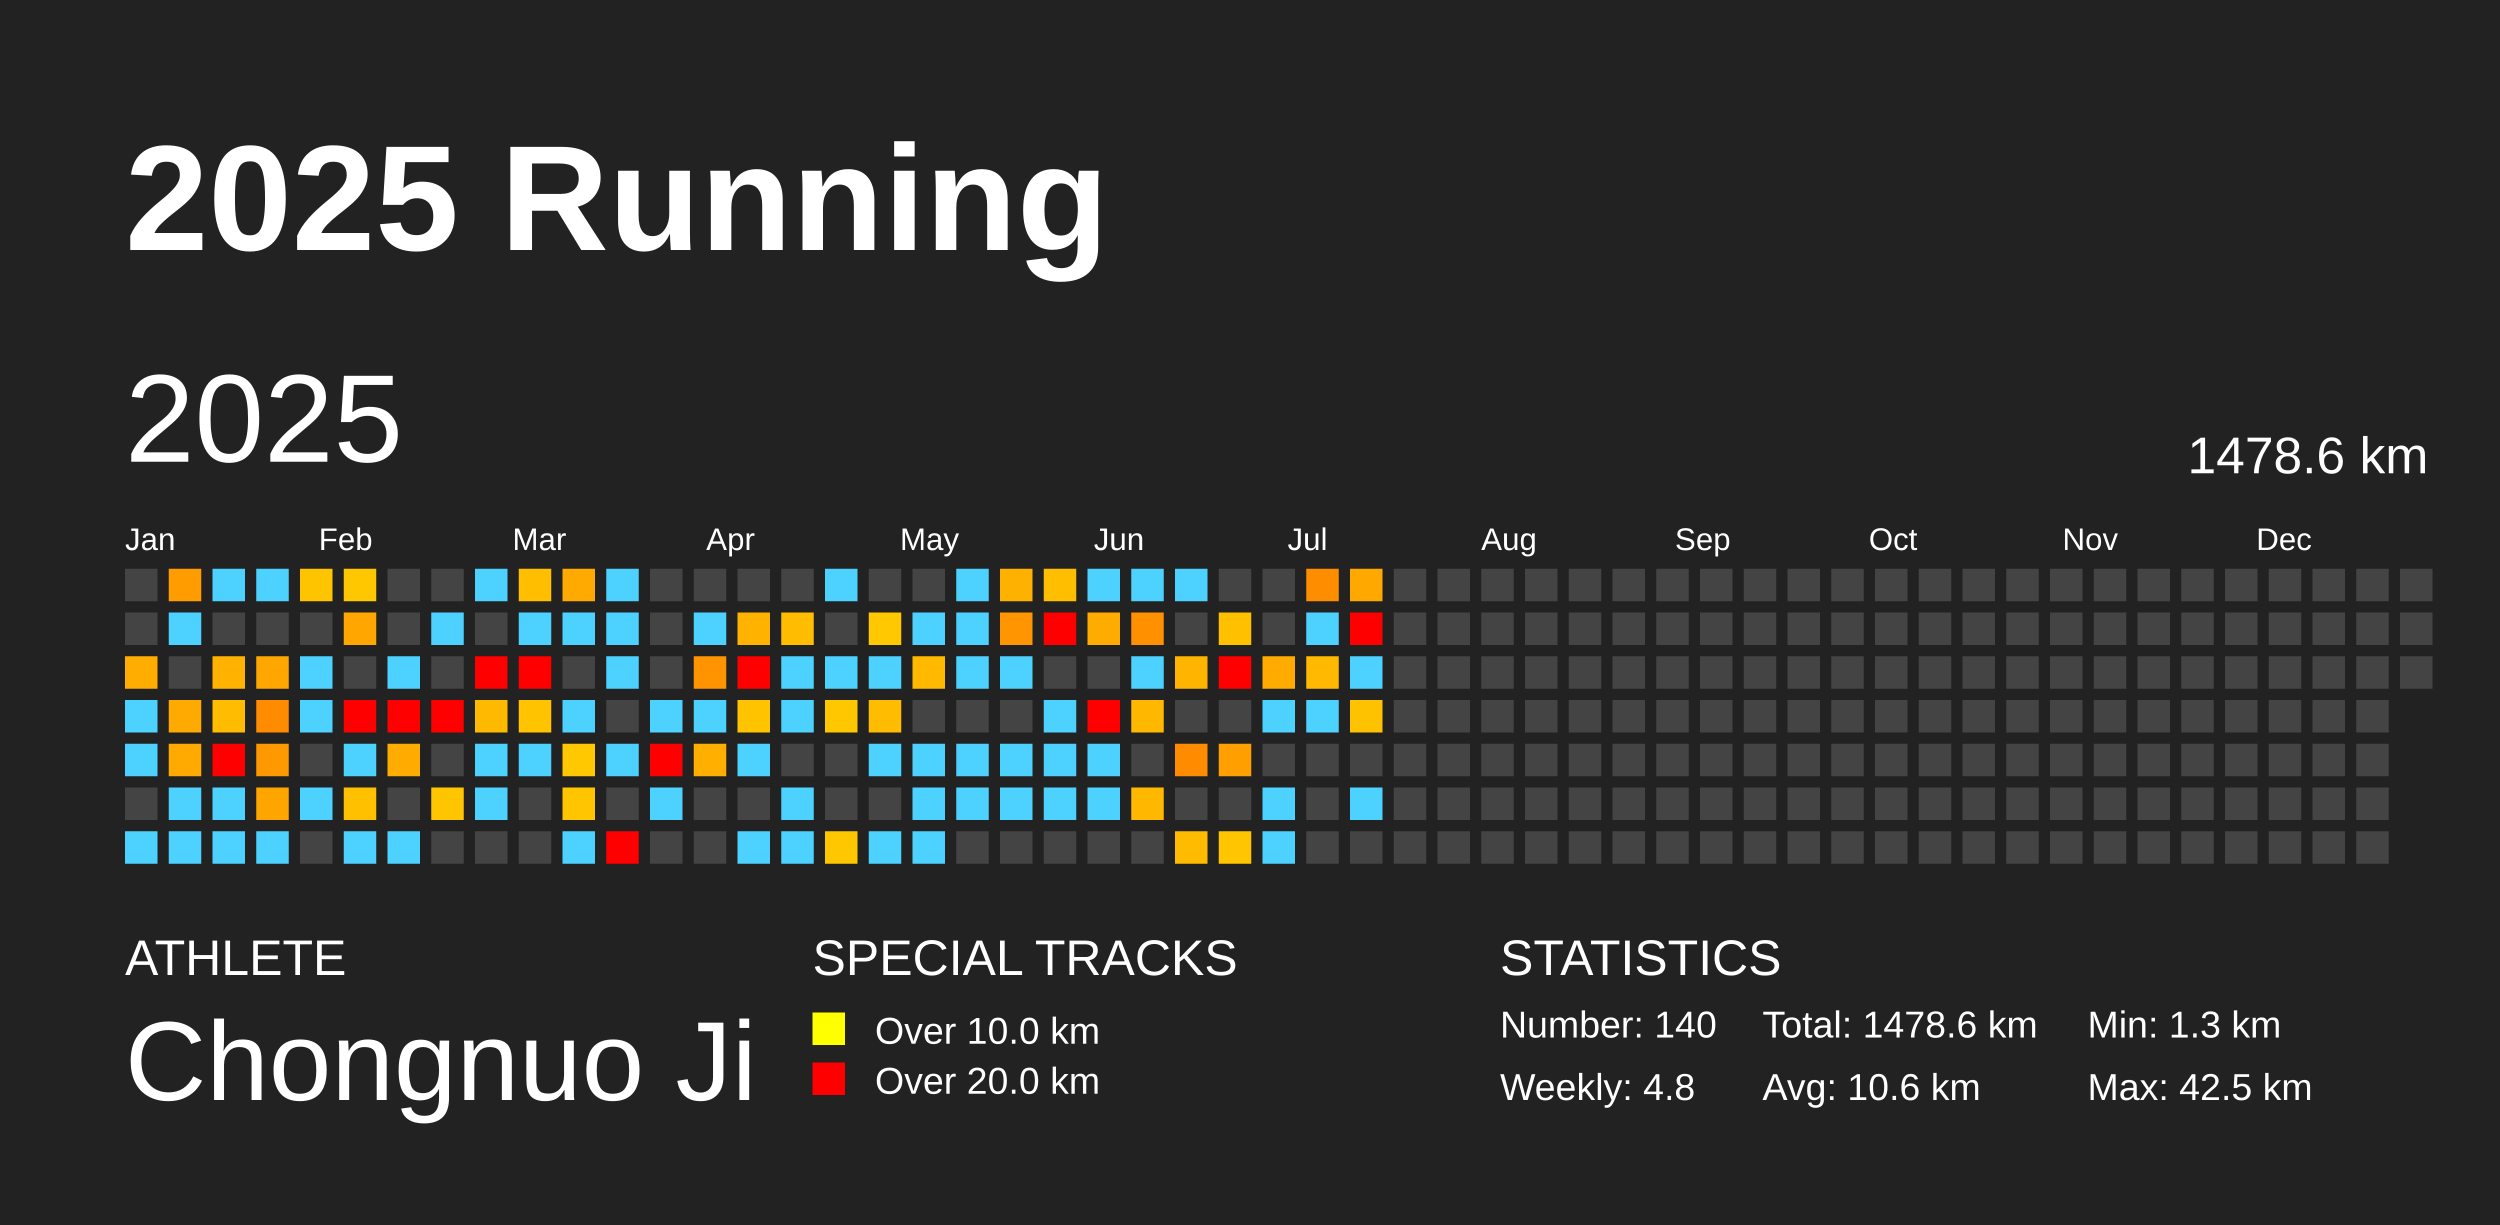
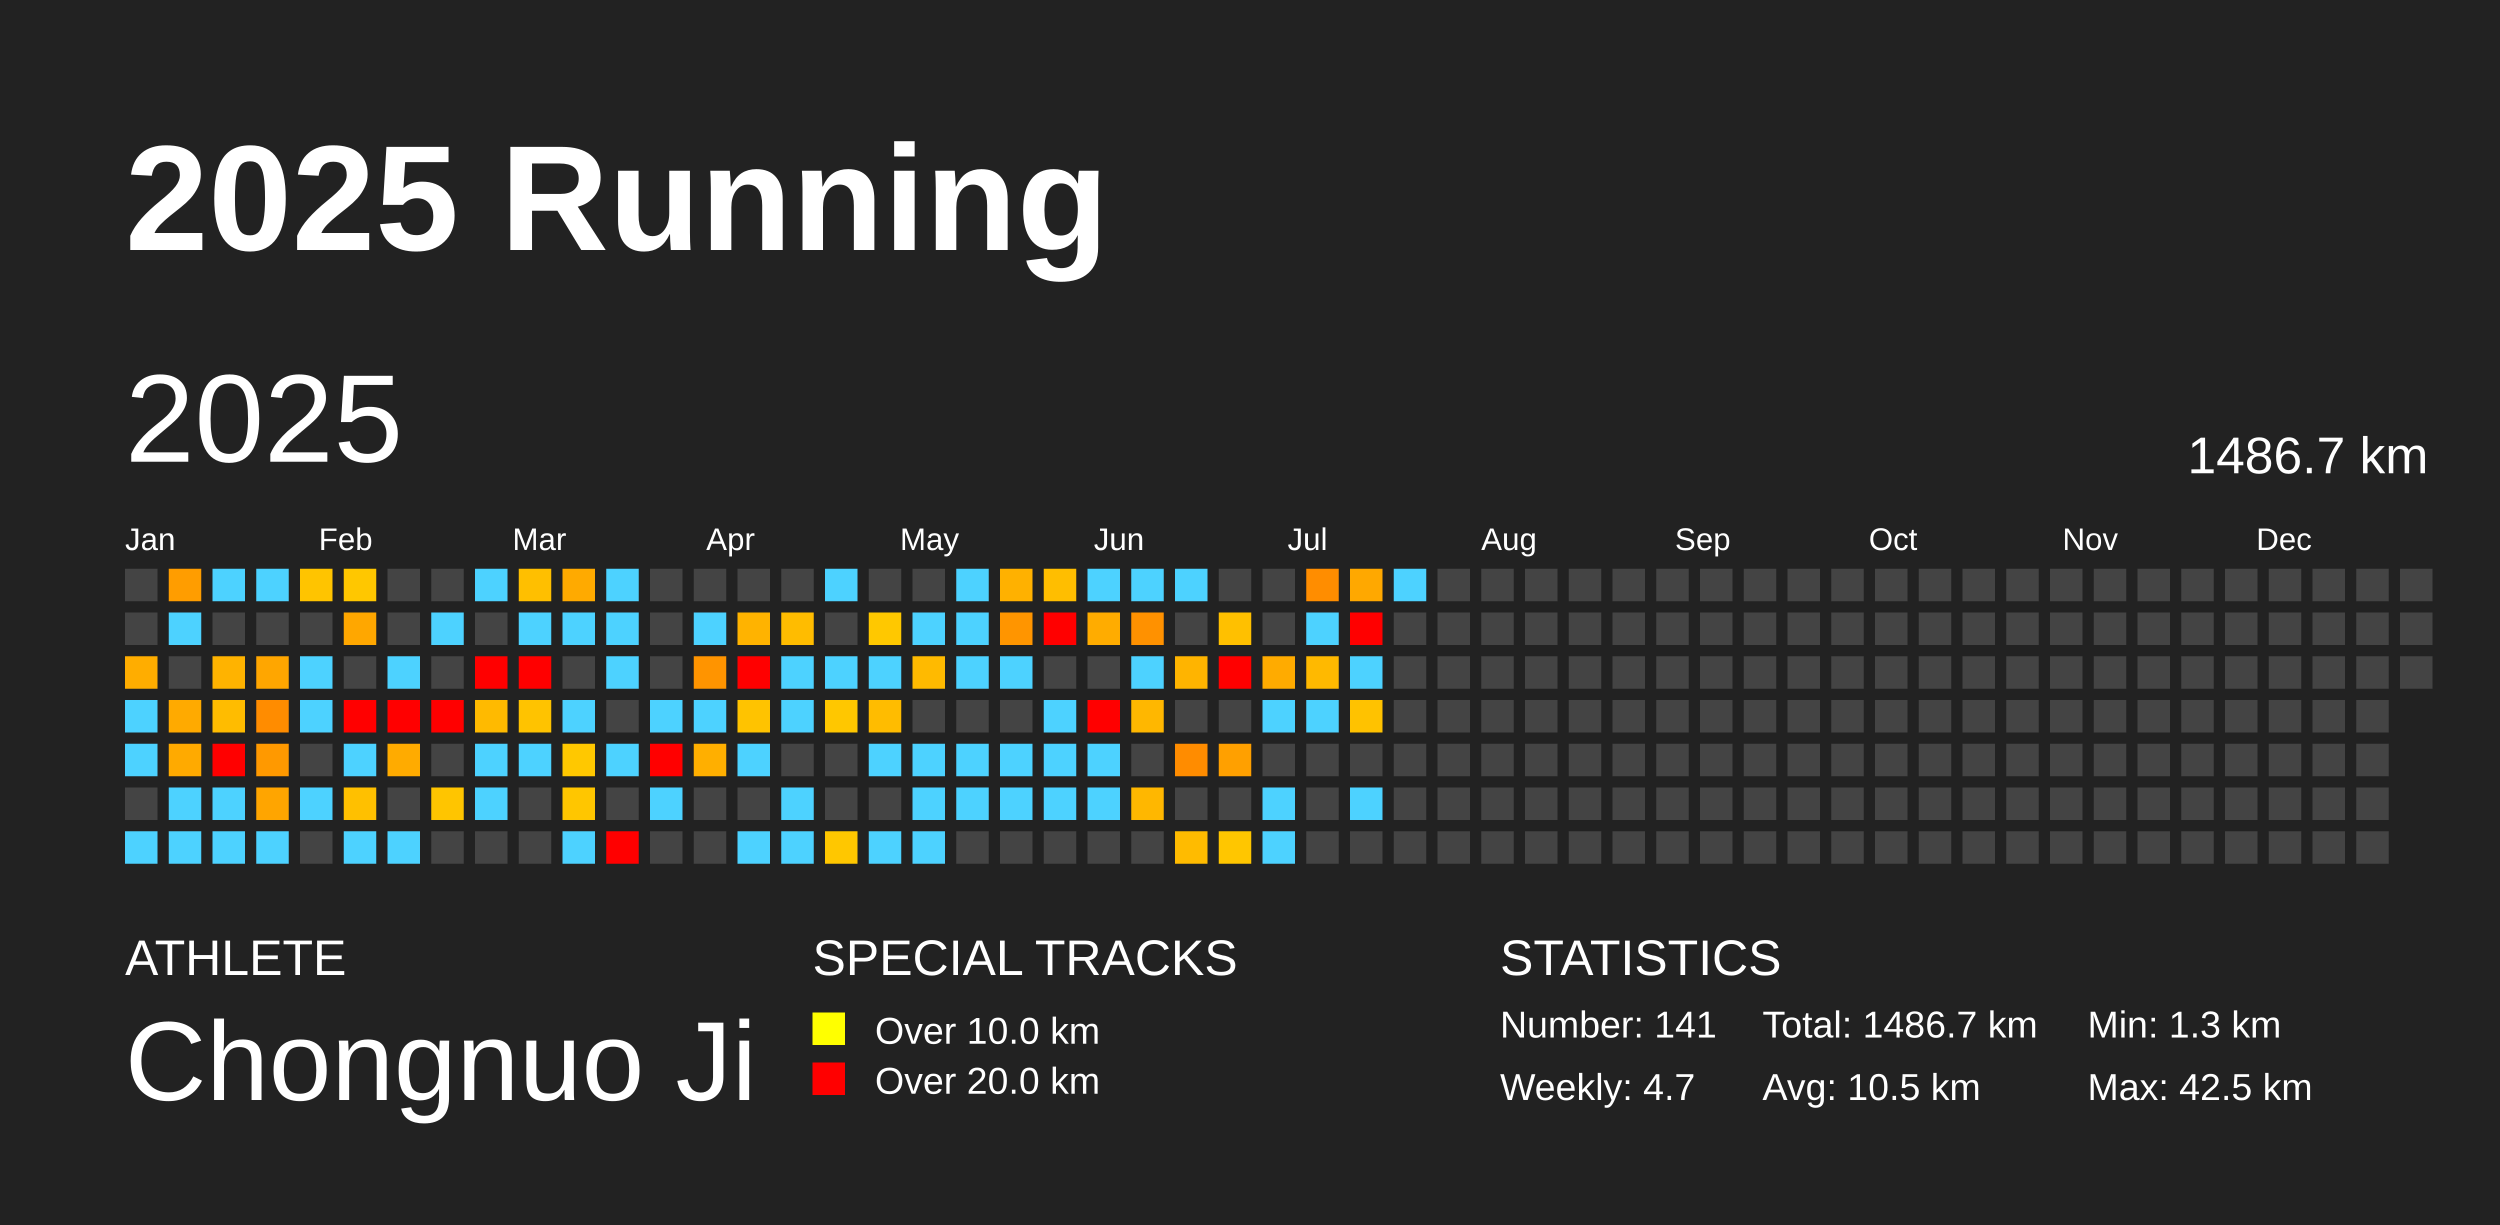
<svg xmlns="http://www.w3.org/2000/svg" baseProfile="full" height="98mm" version="1.1" viewBox="0,0,200,98" width="200mm">
  <defs />
  <rect fill="#222222" height="98" width="200" x="0" y="0" />
  <text fill="#FFFFFF" style="font-size:12px; font-family:Arial; font-weight:bold;" x="10" y="20">2025 Running</text>
  <text fill="#FFFFFF" style="font-size:4px; font-family:Arial" x="10" y="78">ATHLETE</text>
  <text fill="#FFFFFF" style="font-size:9px; font-family:Arial" x="10" y="88">Chongnuo Ji</text>
  <text fill="#FFFFFF" style="font-size:4px; font-family:Arial" x="65" y="78">SPECIAL TRACKS</text>
  <rect fill="yellow" height="2.6" width="2.6" x="65" y="81" />
  <text fill="#FFFFFF" style="font-size:3px; font-family:Arial" x="70" y="83.5">Over 10.0 km</text>
  <rect fill="red" height="2.6" width="2.6" x="65" y="85" />
  <text fill="#FFFFFF" style="font-size:3px; font-family:Arial" x="70" y="87.5">Over 20.0 km</text>
  <text fill="#FFFFFF" style="font-size:4px; font-family:Arial" x="120" y="78">STATISTICS</text>
-   <text fill="#FFFFFF" style="font-size:3px; font-family:Arial" x="120" y="83">Number: 140</text>
-   <text fill="#FFFFFF" style="font-size:3px; font-family:Arial" x="120" y="88">Weekly: 4.8</text>
-   <text fill="#FFFFFF" style="font-size:3px; font-family:Arial" x="141" y="83">Total: 1478.6 km</text>
-   <text fill="#FFFFFF" style="font-size:3px; font-family:Arial" x="141" y="88">Avg: 10.6 km</text>
+   <text fill="#FFFFFF" style="font-size:3px; font-family:Arial" x="120" y="83">Number: 141</text>
+   <text fill="#FFFFFF" style="font-size:3px; font-family:Arial" x="120" y="88">Weekly: 4.7</text>
+   <text fill="#FFFFFF" style="font-size:3px; font-family:Arial" x="141" y="83">Total: 1486.7 km</text>
+   <text fill="#FFFFFF" style="font-size:3px; font-family:Arial" x="141" y="88">Avg: 10.5 km</text>
  <text fill="#FFFFFF" style="font-size:3px; font-family:Arial" x="167" y="83">Min: 1.3 km</text>
  <text fill="#FFFFFF" style="font-size:3px; font-family:Arial" x="167" y="88">Max: 42.5 km</text>
  <text dominant-baseline="hanging" fill="#FFFFFF" style="font-size:10.0px; font-family:Arial;" x="10" y="30">2025</text>
-   <text dominant-baseline="hanging" fill="#FFFFFF" style="font-size:4.125px; font-family:Arial;" x="175" y="35">1478.6 km</text>
+   <text dominant-baseline="hanging" fill="#FFFFFF" style="font-size:4.125px; font-family:Arial;" x="175" y="35">1486.7 km</text>
  <text fill="#FFFFFF" style="font-size:2.5px; font-family:Arial" x="10.0" y="44">Jan</text>
  <text fill="#FFFFFF" style="font-size:2.5px; font-family:Arial" x="25.5" y="44">Feb</text>
  <text fill="#FFFFFF" style="font-size:2.5px; font-family:Arial" x="41.0" y="44">Mar</text>
  <text fill="#FFFFFF" style="font-size:2.5px; font-family:Arial" x="56.5" y="44">Apr</text>
  <text fill="#FFFFFF" style="font-size:2.5px; font-family:Arial" x="72.0" y="44">May</text>
  <text fill="#FFFFFF" style="font-size:2.5px; font-family:Arial" x="87.5" y="44">Jun</text>
  <text fill="#FFFFFF" style="font-size:2.5px; font-family:Arial" x="103.0" y="44">Jul</text>
  <text fill="#FFFFFF" style="font-size:2.5px; font-family:Arial" x="118.5" y="44">Aug</text>
  <text fill="#FFFFFF" style="font-size:2.5px; font-family:Arial" x="134.0" y="44">Sep</text>
  <text fill="#FFFFFF" style="font-size:2.5px; font-family:Arial" x="149.5" y="44">Oct</text>
  <text fill="#FFFFFF" style="font-size:2.5px; font-family:Arial" x="165.0" y="44">Nov</text>
  <text fill="#FFFFFF" style="font-size:2.5px; font-family:Arial" x="180.5" y="44">Dec</text>
  <rect fill="#444444" height="2.6" width="2.6" x="10.0" y="45.5" />
  <rect fill="#444444" height="2.6" width="2.6" x="10.0" y="49.0" />
  <rect fill="#ffad00" height="2.6" width="2.6" x="10.0" y="52.5" />
  <rect fill="#4dd2ff" height="2.6" width="2.6" x="10.0" y="56.0" />
  <rect fill="#4dd2ff" height="2.6" width="2.6" x="10.0" y="59.5" />
  <rect fill="#444444" height="2.6" width="2.6" x="10.0" y="63.0" />
  <rect fill="#4dd2ff" height="2.6" width="2.6" x="10.0" y="66.5" />
  <rect fill="#ff9d00" height="2.6" width="2.6" x="13.5" y="45.5" />
  <rect fill="#4dd2ff" height="2.6" width="2.6" x="13.5" y="49.0" />
  <rect fill="#444444" height="2.6" width="2.6" x="13.5" y="52.5" />
  <rect fill="#ffaa00" height="2.6" width="2.6" x="13.5" y="56.0" />
  <rect fill="#ffaa00" height="2.6" width="2.6" x="13.5" y="59.5" />
  <rect fill="#4dd2ff" height="2.6" width="2.6" x="13.5" y="63.0" />
  <rect fill="#4dd2ff" height="2.6" width="2.6" x="13.5" y="66.5" />
  <rect fill="#4dd2ff" height="2.6" width="2.6" x="17.0" y="45.5" />
  <rect fill="#444444" height="2.6" width="2.6" x="17.0" y="49.0" />
  <rect fill="#ffb300" height="2.6" width="2.6" x="17.0" y="52.5" />
  <rect fill="#ffbc00" height="2.6" width="2.6" x="17.0" y="56.0" />
  <rect fill="red" height="2.6" width="2.6" x="17.0" y="59.5" />
  <rect fill="#4dd2ff" height="2.6" width="2.6" x="17.0" y="63.0" />
  <rect fill="#4dd2ff" height="2.6" width="2.6" x="17.0" y="66.5" />
  <rect fill="#4dd2ff" height="2.6" width="2.6" x="20.5" y="45.5" />
  <rect fill="#444444" height="2.6" width="2.6" x="20.5" y="49.0" />
  <rect fill="#ffa600" height="2.6" width="2.6" x="20.5" y="52.5" />
  <rect fill="#ff8c00" height="2.6" width="2.6" x="20.5" y="56.0" />
  <rect fill="#ff9900" height="2.6" width="2.6" x="20.5" y="59.5" />
  <rect fill="#ffa500" height="2.6" width="2.6" x="20.5" y="63.0" />
  <rect fill="#4dd2ff" height="2.6" width="2.6" x="20.5" y="66.5" />
  <rect fill="#ffc400" height="2.6" width="2.6" x="24.0" y="45.5" />
  <rect fill="#444444" height="2.6" width="2.6" x="24.0" y="49.0" />
  <rect fill="#4dd2ff" height="2.6" width="2.6" x="24.0" y="52.5" />
  <rect fill="#4dd2ff" height="2.6" width="2.6" x="24.0" y="56.0" />
  <rect fill="#444444" height="2.6" width="2.6" x="24.0" y="59.5" />
  <rect fill="#4dd2ff" height="2.6" width="2.6" x="24.0" y="63.0" />
  <rect fill="#444444" height="2.6" width="2.6" x="24.0" y="66.5" />
  <rect fill="#ffc700" height="2.6" width="2.6" x="27.5" y="45.5" />
  <rect fill="#ffa700" height="2.6" width="2.6" x="27.5" y="49.0" />
  <rect fill="#444444" height="2.6" width="2.6" x="27.5" y="52.5" />
  <rect fill="red" height="2.6" width="2.6" x="27.5" y="56.0" />
  <rect fill="#4dd2ff" height="2.6" width="2.6" x="27.5" y="59.5" />
  <rect fill="#ffc000" height="2.6" width="2.6" x="27.5" y="63.0" />
  <rect fill="#4dd2ff" height="2.6" width="2.6" x="27.5" y="66.5" />
  <rect fill="#444444" height="2.6" width="2.6" x="31.0" y="45.5" />
  <rect fill="#444444" height="2.6" width="2.6" x="31.0" y="49.0" />
  <rect fill="#4dd2ff" height="2.6" width="2.6" x="31.0" y="52.5" />
  <rect fill="red" height="2.6" width="2.6" x="31.0" y="56.0" />
  <rect fill="#ffab00" height="2.6" width="2.6" x="31.0" y="59.5" />
  <rect fill="#444444" height="2.6" width="2.6" x="31.0" y="63.0" />
  <rect fill="#4dd2ff" height="2.6" width="2.6" x="31.0" y="66.5" />
  <rect fill="#444444" height="2.6" width="2.6" x="34.5" y="45.5" />
  <rect fill="#4dd2ff" height="2.6" width="2.6" x="34.5" y="49.0" />
  <rect fill="#444444" height="2.6" width="2.6" x="34.5" y="52.5" />
  <rect fill="red" height="2.6" width="2.6" x="34.5" y="56.0" />
  <rect fill="#444444" height="2.6" width="2.6" x="34.5" y="59.5" />
  <rect fill="#ffc500" height="2.6" width="2.6" x="34.5" y="63.0" />
  <rect fill="#444444" height="2.6" width="2.6" x="34.5" y="66.5" />
  <rect fill="#4dd2ff" height="2.6" width="2.6" x="38.0" y="45.5" />
  <rect fill="#444444" height="2.6" width="2.6" x="38.0" y="49.0" />
  <rect fill="red" height="2.6" width="2.6" x="38.0" y="52.5" />
  <rect fill="#ffba00" height="2.6" width="2.6" x="38.0" y="56.0" />
  <rect fill="#4dd2ff" height="2.6" width="2.6" x="38.0" y="59.5" />
  <rect fill="#4dd2ff" height="2.6" width="2.6" x="38.0" y="63.0" />
  <rect fill="#444444" height="2.6" width="2.6" x="38.0" y="66.5" />
  <rect fill="#ffbf00" height="2.6" width="2.6" x="41.5" y="45.5" />
  <rect fill="#4dd2ff" height="2.6" width="2.6" x="41.5" y="49.0" />
  <rect fill="red" height="2.6" width="2.6" x="41.5" y="52.5" />
  <rect fill="#ffc300" height="2.6" width="2.6" x="41.5" y="56.0" />
  <rect fill="#4dd2ff" height="2.6" width="2.6" x="41.5" y="59.5" />
  <rect fill="#444444" height="2.6" width="2.6" x="41.5" y="63.0" />
  <rect fill="#444444" height="2.6" width="2.6" x="41.5" y="66.5" />
  <rect fill="#ffaa00" height="2.6" width="2.6" x="45.0" y="45.5" />
  <rect fill="#4dd2ff" height="2.6" width="2.6" x="45.0" y="49.0" />
  <rect fill="#444444" height="2.6" width="2.6" x="45.0" y="52.5" />
  <rect fill="#4dd2ff" height="2.6" width="2.6" x="45.0" y="56.0" />
  <rect fill="#ffc800" height="2.6" width="2.6" x="45.0" y="59.5" />
  <rect fill="#ffc600" height="2.6" width="2.6" x="45.0" y="63.0" />
  <rect fill="#4dd2ff" height="2.6" width="2.6" x="45.0" y="66.5" />
  <rect fill="#4dd2ff" height="2.6" width="2.6" x="48.5" y="45.5" />
  <rect fill="#4dd2ff" height="2.6" width="2.6" x="48.5" y="49.0" />
  <rect fill="#4dd2ff" height="2.6" width="2.6" x="48.5" y="52.5" />
  <rect fill="#444444" height="2.6" width="2.6" x="48.5" y="56.0" />
  <rect fill="#4dd2ff" height="2.6" width="2.6" x="48.5" y="59.5" />
  <rect fill="#444444" height="2.6" width="2.6" x="48.5" y="63.0" />
  <rect fill="red" height="2.6" width="2.6" x="48.5" y="66.5" />
  <rect fill="#444444" height="2.6" width="2.6" x="52.0" y="45.5" />
  <rect fill="#444444" height="2.6" width="2.6" x="52.0" y="49.0" />
  <rect fill="#444444" height="2.6" width="2.6" x="52.0" y="52.5" />
  <rect fill="#4dd2ff" height="2.6" width="2.6" x="52.0" y="56.0" />
  <rect fill="red" height="2.6" width="2.6" x="52.0" y="59.5" />
  <rect fill="#4dd2ff" height="2.6" width="2.6" x="52.0" y="63.0" />
  <rect fill="#444444" height="2.6" width="2.6" x="52.0" y="66.5" />
  <rect fill="#444444" height="2.6" width="2.6" x="55.5" y="45.5" />
  <rect fill="#4dd2ff" height="2.6" width="2.6" x="55.5" y="49.0" />
  <rect fill="#ff9400" height="2.6" width="2.6" x="55.5" y="52.5" />
  <rect fill="#4dd2ff" height="2.6" width="2.6" x="55.5" y="56.0" />
  <rect fill="#ffaf00" height="2.6" width="2.6" x="55.5" y="59.5" />
  <rect fill="#444444" height="2.6" width="2.6" x="55.5" y="63.0" />
  <rect fill="#444444" height="2.6" width="2.6" x="55.5" y="66.5" />
  <rect fill="#444444" height="2.6" width="2.6" x="59.0" y="45.5" />
  <rect fill="#ffb300" height="2.6" width="2.6" x="59.0" y="49.0" />
  <rect fill="red" height="2.6" width="2.6" x="59.0" y="52.5" />
  <rect fill="#ffc300" height="2.6" width="2.6" x="59.0" y="56.0" />
  <rect fill="#4dd2ff" height="2.6" width="2.6" x="59.0" y="59.5" />
  <rect fill="#444444" height="2.6" width="2.6" x="59.0" y="63.0" />
  <rect fill="#4dd2ff" height="2.6" width="2.6" x="59.0" y="66.5" />
  <rect fill="#444444" height="2.6" width="2.6" x="62.5" y="45.5" />
  <rect fill="#ffbc00" height="2.6" width="2.6" x="62.5" y="49.0" />
  <rect fill="#4dd2ff" height="2.6" width="2.6" x="62.5" y="52.5" />
  <rect fill="#4dd2ff" height="2.6" width="2.6" x="62.5" y="56.0" />
  <rect fill="#444444" height="2.6" width="2.6" x="62.5" y="59.5" />
  <rect fill="#4dd2ff" height="2.6" width="2.6" x="62.5" y="63.0" />
  <rect fill="#4dd2ff" height="2.6" width="2.6" x="62.5" y="66.5" />
  <rect fill="#4dd2ff" height="2.6" width="2.6" x="66.0" y="45.5" />
  <rect fill="#444444" height="2.6" width="2.6" x="66.0" y="49.0" />
  <rect fill="#4dd2ff" height="2.6" width="2.6" x="66.0" y="52.5" />
  <rect fill="#ffc700" height="2.6" width="2.6" x="66.0" y="56.0" />
  <rect fill="#444444" height="2.6" width="2.6" x="66.0" y="59.5" />
  <rect fill="#444444" height="2.6" width="2.6" x="66.0" y="63.0" />
  <rect fill="#ffc700" height="2.6" width="2.6" x="66.0" y="66.5" />
  <rect fill="#444444" height="2.6" width="2.6" x="69.5" y="45.5" />
  <rect fill="#ffc800" height="2.6" width="2.6" x="69.5" y="49.0" />
  <rect fill="#4dd2ff" height="2.6" width="2.6" x="69.5" y="52.5" />
  <rect fill="#ffbc00" height="2.6" width="2.6" x="69.5" y="56.0" />
  <rect fill="#4dd2ff" height="2.6" width="2.6" x="69.5" y="59.5" />
  <rect fill="#444444" height="2.6" width="2.6" x="69.5" y="63.0" />
  <rect fill="#4dd2ff" height="2.6" width="2.6" x="69.5" y="66.5" />
  <rect fill="#444444" height="2.6" width="2.6" x="73.0" y="45.5" />
  <rect fill="#4dd2ff" height="2.6" width="2.6" x="73.0" y="49.0" />
  <rect fill="#ffba00" height="2.6" width="2.6" x="73.0" y="52.5" />
  <rect fill="#444444" height="2.6" width="2.6" x="73.0" y="56.0" />
  <rect fill="#4dd2ff" height="2.6" width="2.6" x="73.0" y="59.5" />
  <rect fill="#4dd2ff" height="2.6" width="2.6" x="73.0" y="63.0" />
  <rect fill="#4dd2ff" height="2.6" width="2.6" x="73.0" y="66.5" />
  <rect fill="#4dd2ff" height="2.6" width="2.6" x="76.5" y="45.5" />
  <rect fill="#4dd2ff" height="2.6" width="2.6" x="76.5" y="49.0" />
  <rect fill="#4dd2ff" height="2.6" width="2.6" x="76.5" y="52.5" />
  <rect fill="#444444" height="2.6" width="2.6" x="76.5" y="56.0" />
  <rect fill="#4dd2ff" height="2.6" width="2.6" x="76.5" y="59.5" />
  <rect fill="#4dd2ff" height="2.6" width="2.6" x="76.5" y="63.0" />
  <rect fill="#444444" height="2.6" width="2.6" x="76.5" y="66.5" />
  <rect fill="#ffb100" height="2.6" width="2.6" x="80.0" y="45.5" />
  <rect fill="#ff9500" height="2.6" width="2.6" x="80.0" y="49.0" />
  <rect fill="#4dd2ff" height="2.6" width="2.6" x="80.0" y="52.5" />
  <rect fill="#444444" height="2.6" width="2.6" x="80.0" y="56.0" />
  <rect fill="#4dd2ff" height="2.6" width="2.6" x="80.0" y="59.5" />
  <rect fill="#4dd2ff" height="2.6" width="2.6" x="80.0" y="63.0" />
  <rect fill="#444444" height="2.6" width="2.6" x="80.0" y="66.5" />
  <rect fill="#ffbe00" height="2.6" width="2.6" x="83.5" y="45.5" />
  <rect fill="red" height="2.6" width="2.6" x="83.5" y="49.0" />
  <rect fill="#444444" height="2.6" width="2.6" x="83.5" y="52.5" />
  <rect fill="#4dd2ff" height="2.6" width="2.6" x="83.5" y="56.0" />
  <rect fill="#4dd2ff" height="2.6" width="2.6" x="83.5" y="59.5" />
  <rect fill="#4dd2ff" height="2.6" width="2.6" x="83.5" y="63.0" />
  <rect fill="#444444" height="2.6" width="2.6" x="83.5" y="66.5" />
  <rect fill="#4dd2ff" height="2.6" width="2.6" x="87.0" y="45.5" />
  <rect fill="#ffac00" height="2.6" width="2.6" x="87.0" y="49.0" />
  <rect fill="#444444" height="2.6" width="2.6" x="87.0" y="52.5" />
  <rect fill="red" height="2.6" width="2.6" x="87.0" y="56.0" />
  <rect fill="#4dd2ff" height="2.6" width="2.6" x="87.0" y="59.5" />
  <rect fill="#4dd2ff" height="2.6" width="2.6" x="87.0" y="63.0" />
  <rect fill="#444444" height="2.6" width="2.6" x="87.0" y="66.5" />
  <rect fill="#4dd2ff" height="2.6" width="2.6" x="90.5" y="45.5" />
  <rect fill="#ff9100" height="2.6" width="2.6" x="90.5" y="49.0" />
  <rect fill="#4dd2ff" height="2.6" width="2.6" x="90.5" y="52.5" />
  <rect fill="#ffb700" height="2.6" width="2.6" x="90.5" y="56.0" />
  <rect fill="#444444" height="2.6" width="2.6" x="90.5" y="59.5" />
  <rect fill="#ffb700" height="2.6" width="2.6" x="90.5" y="63.0" />
  <rect fill="#444444" height="2.6" width="2.6" x="90.5" y="66.5" />
  <rect fill="#4dd2ff" height="2.6" width="2.6" x="94.0" y="45.5" />
  <rect fill="#444444" height="2.6" width="2.6" x="94.0" y="49.0" />
  <rect fill="#ffb400" height="2.6" width="2.6" x="94.0" y="52.5" />
  <rect fill="#444444" height="2.6" width="2.6" x="94.0" y="56.0" />
  <rect fill="#ff8c00" height="2.6" width="2.6" x="94.0" y="59.5" />
  <rect fill="#444444" height="2.6" width="2.6" x="94.0" y="63.0" />
  <rect fill="#ffbb00" height="2.6" width="2.6" x="94.0" y="66.5" />
  <rect fill="#444444" height="2.6" width="2.6" x="97.5" y="45.5" />
  <rect fill="#ffc000" height="2.6" width="2.6" x="97.5" y="49.0" />
  <rect fill="red" height="2.6" width="2.6" x="97.5" y="52.5" />
  <rect fill="#444444" height="2.6" width="2.6" x="97.5" y="56.0" />
  <rect fill="#ffa000" height="2.6" width="2.6" x="97.5" y="59.5" />
  <rect fill="#444444" height="2.6" width="2.6" x="97.5" y="63.0" />
  <rect fill="#ffc600" height="2.6" width="2.6" x="97.5" y="66.5" />
  <rect fill="#444444" height="2.6" width="2.6" x="101.0" y="45.5" />
  <rect fill="#444444" height="2.6" width="2.6" x="101.0" y="49.0" />
  <rect fill="#ffab00" height="2.6" width="2.6" x="101.0" y="52.5" />
  <rect fill="#4dd2ff" height="2.6" width="2.6" x="101.0" y="56.0" />
  <rect fill="#444444" height="2.6" width="2.6" x="101.0" y="59.5" />
  <rect fill="#4dd2ff" height="2.6" width="2.6" x="101.0" y="63.0" />
  <rect fill="#4dd2ff" height="2.6" width="2.6" x="101.0" y="66.5" />
  <rect fill="#ff8d00" height="2.6" width="2.6" x="104.5" y="45.5" />
  <rect fill="#4dd2ff" height="2.6" width="2.6" x="104.5" y="49.0" />
  <rect fill="#ffb900" height="2.6" width="2.6" x="104.5" y="52.5" />
  <rect fill="#4dd2ff" height="2.6" width="2.6" x="104.5" y="56.0" />
  <rect fill="#444444" height="2.6" width="2.6" x="104.5" y="59.5" />
  <rect fill="#444444" height="2.6" width="2.6" x="104.5" y="63.0" />
  <rect fill="#444444" height="2.6" width="2.6" x="104.5" y="66.5" />
  <rect fill="#ffa800" height="2.6" width="2.6" x="108.0" y="45.5" />
  <rect fill="red" height="2.6" width="2.6" x="108.0" y="49.0" />
  <rect fill="#4dd2ff" height="2.6" width="2.6" x="108.0" y="52.5" />
  <rect fill="#ffc200" height="2.6" width="2.6" x="108.0" y="56.0" />
  <rect fill="#444444" height="2.6" width="2.6" x="108.0" y="59.5" />
  <rect fill="#4dd2ff" height="2.6" width="2.6" x="108.0" y="63.0" />
  <rect fill="#444444" height="2.6" width="2.6" x="108.0" y="66.5" />
-   <rect fill="#444444" height="2.6" width="2.6" x="111.5" y="45.5" />
+   <rect fill="#4dd2ff" height="2.6" width="2.6" x="111.5" y="45.5" />
  <rect fill="#444444" height="2.6" width="2.6" x="111.5" y="49.0" />
  <rect fill="#444444" height="2.6" width="2.6" x="111.5" y="52.5" />
  <rect fill="#444444" height="2.6" width="2.6" x="111.5" y="56.0" />
  <rect fill="#444444" height="2.6" width="2.6" x="111.5" y="59.5" />
  <rect fill="#444444" height="2.6" width="2.6" x="111.5" y="63.0" />
  <rect fill="#444444" height="2.6" width="2.6" x="111.5" y="66.5" />
  <rect fill="#444444" height="2.6" width="2.6" x="115.0" y="45.5" />
  <rect fill="#444444" height="2.6" width="2.6" x="115.0" y="49.0" />
  <rect fill="#444444" height="2.6" width="2.6" x="115.0" y="52.5" />
  <rect fill="#444444" height="2.6" width="2.6" x="115.0" y="56.0" />
  <rect fill="#444444" height="2.6" width="2.6" x="115.0" y="59.5" />
  <rect fill="#444444" height="2.6" width="2.6" x="115.0" y="63.0" />
  <rect fill="#444444" height="2.6" width="2.6" x="115.0" y="66.5" />
  <rect fill="#444444" height="2.6" width="2.6" x="118.5" y="45.5" />
  <rect fill="#444444" height="2.6" width="2.6" x="118.5" y="49.0" />
  <rect fill="#444444" height="2.6" width="2.6" x="118.5" y="52.5" />
  <rect fill="#444444" height="2.6" width="2.6" x="118.5" y="56.0" />
  <rect fill="#444444" height="2.6" width="2.6" x="118.5" y="59.5" />
  <rect fill="#444444" height="2.6" width="2.6" x="118.5" y="63.0" />
  <rect fill="#444444" height="2.6" width="2.6" x="118.5" y="66.5" />
  <rect fill="#444444" height="2.6" width="2.6" x="122.0" y="45.5" />
  <rect fill="#444444" height="2.6" width="2.6" x="122.0" y="49.0" />
  <rect fill="#444444" height="2.6" width="2.6" x="122.0" y="52.5" />
  <rect fill="#444444" height="2.6" width="2.6" x="122.0" y="56.0" />
  <rect fill="#444444" height="2.6" width="2.6" x="122.0" y="59.5" />
  <rect fill="#444444" height="2.6" width="2.6" x="122.0" y="63.0" />
  <rect fill="#444444" height="2.6" width="2.6" x="122.0" y="66.5" />
  <rect fill="#444444" height="2.6" width="2.6" x="125.5" y="45.5" />
  <rect fill="#444444" height="2.6" width="2.6" x="125.5" y="49.0" />
  <rect fill="#444444" height="2.6" width="2.6" x="125.5" y="52.5" />
  <rect fill="#444444" height="2.6" width="2.6" x="125.5" y="56.0" />
  <rect fill="#444444" height="2.6" width="2.6" x="125.5" y="59.5" />
  <rect fill="#444444" height="2.6" width="2.6" x="125.5" y="63.0" />
  <rect fill="#444444" height="2.6" width="2.6" x="125.5" y="66.5" />
  <rect fill="#444444" height="2.6" width="2.6" x="129.0" y="45.5" />
  <rect fill="#444444" height="2.6" width="2.6" x="129.0" y="49.0" />
  <rect fill="#444444" height="2.6" width="2.6" x="129.0" y="52.5" />
  <rect fill="#444444" height="2.6" width="2.6" x="129.0" y="56.0" />
  <rect fill="#444444" height="2.6" width="2.6" x="129.0" y="59.5" />
  <rect fill="#444444" height="2.6" width="2.6" x="129.0" y="63.0" />
  <rect fill="#444444" height="2.6" width="2.6" x="129.0" y="66.5" />
  <rect fill="#444444" height="2.6" width="2.6" x="132.5" y="45.5" />
  <rect fill="#444444" height="2.6" width="2.6" x="132.5" y="49.0" />
  <rect fill="#444444" height="2.6" width="2.6" x="132.5" y="52.5" />
  <rect fill="#444444" height="2.6" width="2.6" x="132.5" y="56.0" />
  <rect fill="#444444" height="2.6" width="2.6" x="132.5" y="59.5" />
  <rect fill="#444444" height="2.6" width="2.6" x="132.5" y="63.0" />
  <rect fill="#444444" height="2.6" width="2.6" x="132.5" y="66.5" />
  <rect fill="#444444" height="2.6" width="2.6" x="136.0" y="45.5" />
  <rect fill="#444444" height="2.6" width="2.6" x="136.0" y="49.0" />
  <rect fill="#444444" height="2.6" width="2.6" x="136.0" y="52.5" />
  <rect fill="#444444" height="2.6" width="2.6" x="136.0" y="56.0" />
  <rect fill="#444444" height="2.6" width="2.6" x="136.0" y="59.5" />
  <rect fill="#444444" height="2.6" width="2.6" x="136.0" y="63.0" />
  <rect fill="#444444" height="2.6" width="2.6" x="136.0" y="66.5" />
  <rect fill="#444444" height="2.6" width="2.6" x="139.5" y="45.5" />
  <rect fill="#444444" height="2.6" width="2.6" x="139.5" y="49.0" />
  <rect fill="#444444" height="2.6" width="2.6" x="139.5" y="52.5" />
  <rect fill="#444444" height="2.6" width="2.6" x="139.5" y="56.0" />
  <rect fill="#444444" height="2.6" width="2.6" x="139.5" y="59.5" />
  <rect fill="#444444" height="2.6" width="2.6" x="139.5" y="63.0" />
  <rect fill="#444444" height="2.6" width="2.6" x="139.5" y="66.5" />
  <rect fill="#444444" height="2.6" width="2.6" x="143.0" y="45.5" />
  <rect fill="#444444" height="2.6" width="2.6" x="143.0" y="49.0" />
  <rect fill="#444444" height="2.6" width="2.6" x="143.0" y="52.5" />
  <rect fill="#444444" height="2.6" width="2.6" x="143.0" y="56.0" />
  <rect fill="#444444" height="2.6" width="2.6" x="143.0" y="59.5" />
  <rect fill="#444444" height="2.6" width="2.6" x="143.0" y="63.0" />
  <rect fill="#444444" height="2.6" width="2.6" x="143.0" y="66.5" />
  <rect fill="#444444" height="2.6" width="2.6" x="146.5" y="45.5" />
  <rect fill="#444444" height="2.6" width="2.6" x="146.5" y="49.0" />
  <rect fill="#444444" height="2.6" width="2.6" x="146.5" y="52.5" />
  <rect fill="#444444" height="2.6" width="2.6" x="146.5" y="56.0" />
  <rect fill="#444444" height="2.6" width="2.6" x="146.5" y="59.5" />
  <rect fill="#444444" height="2.6" width="2.6" x="146.5" y="63.0" />
  <rect fill="#444444" height="2.6" width="2.6" x="146.5" y="66.5" />
  <rect fill="#444444" height="2.6" width="2.6" x="150.0" y="45.5" />
  <rect fill="#444444" height="2.6" width="2.6" x="150.0" y="49.0" />
  <rect fill="#444444" height="2.6" width="2.6" x="150.0" y="52.5" />
  <rect fill="#444444" height="2.6" width="2.6" x="150.0" y="56.0" />
  <rect fill="#444444" height="2.6" width="2.6" x="150.0" y="59.5" />
  <rect fill="#444444" height="2.6" width="2.6" x="150.0" y="63.0" />
  <rect fill="#444444" height="2.6" width="2.6" x="150.0" y="66.5" />
  <rect fill="#444444" height="2.6" width="2.6" x="153.5" y="45.5" />
  <rect fill="#444444" height="2.6" width="2.6" x="153.5" y="49.0" />
  <rect fill="#444444" height="2.6" width="2.6" x="153.5" y="52.5" />
  <rect fill="#444444" height="2.6" width="2.6" x="153.5" y="56.0" />
  <rect fill="#444444" height="2.6" width="2.6" x="153.5" y="59.5" />
  <rect fill="#444444" height="2.6" width="2.6" x="153.5" y="63.0" />
  <rect fill="#444444" height="2.6" width="2.6" x="153.5" y="66.5" />
  <rect fill="#444444" height="2.6" width="2.6" x="157.0" y="45.5" />
  <rect fill="#444444" height="2.6" width="2.6" x="157.0" y="49.0" />
  <rect fill="#444444" height="2.6" width="2.6" x="157.0" y="52.5" />
  <rect fill="#444444" height="2.6" width="2.6" x="157.0" y="56.0" />
  <rect fill="#444444" height="2.6" width="2.6" x="157.0" y="59.5" />
  <rect fill="#444444" height="2.6" width="2.6" x="157.0" y="63.0" />
  <rect fill="#444444" height="2.6" width="2.6" x="157.0" y="66.5" />
  <rect fill="#444444" height="2.6" width="2.6" x="160.5" y="45.5" />
  <rect fill="#444444" height="2.6" width="2.6" x="160.5" y="49.0" />
  <rect fill="#444444" height="2.6" width="2.6" x="160.5" y="52.5" />
  <rect fill="#444444" height="2.6" width="2.6" x="160.5" y="56.0" />
  <rect fill="#444444" height="2.6" width="2.6" x="160.5" y="59.5" />
  <rect fill="#444444" height="2.6" width="2.6" x="160.5" y="63.0" />
  <rect fill="#444444" height="2.6" width="2.6" x="160.5" y="66.5" />
  <rect fill="#444444" height="2.6" width="2.6" x="164.0" y="45.5" />
  <rect fill="#444444" height="2.6" width="2.6" x="164.0" y="49.0" />
  <rect fill="#444444" height="2.6" width="2.6" x="164.0" y="52.5" />
  <rect fill="#444444" height="2.6" width="2.6" x="164.0" y="56.0" />
  <rect fill="#444444" height="2.6" width="2.6" x="164.0" y="59.5" />
  <rect fill="#444444" height="2.6" width="2.6" x="164.0" y="63.0" />
  <rect fill="#444444" height="2.6" width="2.6" x="164.0" y="66.5" />
  <rect fill="#444444" height="2.6" width="2.6" x="167.5" y="45.5" />
  <rect fill="#444444" height="2.6" width="2.6" x="167.5" y="49.0" />
  <rect fill="#444444" height="2.6" width="2.6" x="167.5" y="52.5" />
  <rect fill="#444444" height="2.6" width="2.6" x="167.5" y="56.0" />
  <rect fill="#444444" height="2.6" width="2.6" x="167.5" y="59.5" />
  <rect fill="#444444" height="2.6" width="2.6" x="167.5" y="63.0" />
  <rect fill="#444444" height="2.6" width="2.6" x="167.5" y="66.5" />
  <rect fill="#444444" height="2.6" width="2.6" x="171.0" y="45.5" />
  <rect fill="#444444" height="2.6" width="2.6" x="171.0" y="49.0" />
  <rect fill="#444444" height="2.6" width="2.6" x="171.0" y="52.5" />
  <rect fill="#444444" height="2.6" width="2.6" x="171.0" y="56.0" />
  <rect fill="#444444" height="2.6" width="2.6" x="171.0" y="59.5" />
  <rect fill="#444444" height="2.6" width="2.6" x="171.0" y="63.0" />
  <rect fill="#444444" height="2.6" width="2.6" x="171.0" y="66.5" />
  <rect fill="#444444" height="2.6" width="2.6" x="174.5" y="45.5" />
  <rect fill="#444444" height="2.6" width="2.6" x="174.5" y="49.0" />
  <rect fill="#444444" height="2.6" width="2.6" x="174.5" y="52.5" />
  <rect fill="#444444" height="2.6" width="2.6" x="174.5" y="56.0" />
  <rect fill="#444444" height="2.6" width="2.6" x="174.5" y="59.5" />
  <rect fill="#444444" height="2.6" width="2.6" x="174.5" y="63.0" />
  <rect fill="#444444" height="2.6" width="2.6" x="174.5" y="66.5" />
  <rect fill="#444444" height="2.6" width="2.6" x="178.0" y="45.5" />
  <rect fill="#444444" height="2.6" width="2.6" x="178.0" y="49.0" />
  <rect fill="#444444" height="2.6" width="2.6" x="178.0" y="52.5" />
  <rect fill="#444444" height="2.6" width="2.6" x="178.0" y="56.0" />
  <rect fill="#444444" height="2.6" width="2.6" x="178.0" y="59.5" />
  <rect fill="#444444" height="2.6" width="2.6" x="178.0" y="63.0" />
  <rect fill="#444444" height="2.6" width="2.6" x="178.0" y="66.5" />
  <rect fill="#444444" height="2.6" width="2.6" x="181.5" y="45.5" />
  <rect fill="#444444" height="2.6" width="2.6" x="181.5" y="49.0" />
  <rect fill="#444444" height="2.6" width="2.6" x="181.5" y="52.5" />
  <rect fill="#444444" height="2.6" width="2.6" x="181.5" y="56.0" />
  <rect fill="#444444" height="2.6" width="2.6" x="181.5" y="59.5" />
  <rect fill="#444444" height="2.6" width="2.6" x="181.5" y="63.0" />
  <rect fill="#444444" height="2.6" width="2.6" x="181.5" y="66.5" />
  <rect fill="#444444" height="2.6" width="2.6" x="185.0" y="45.5" />
  <rect fill="#444444" height="2.6" width="2.6" x="185.0" y="49.0" />
  <rect fill="#444444" height="2.6" width="2.6" x="185.0" y="52.5" />
  <rect fill="#444444" height="2.6" width="2.6" x="185.0" y="56.0" />
  <rect fill="#444444" height="2.6" width="2.6" x="185.0" y="59.5" />
  <rect fill="#444444" height="2.6" width="2.6" x="185.0" y="63.0" />
  <rect fill="#444444" height="2.6" width="2.6" x="185.0" y="66.5" />
  <rect fill="#444444" height="2.6" width="2.6" x="188.5" y="45.5" />
  <rect fill="#444444" height="2.6" width="2.6" x="188.5" y="49.0" />
  <rect fill="#444444" height="2.6" width="2.6" x="188.5" y="52.5" />
  <rect fill="#444444" height="2.6" width="2.6" x="188.5" y="56.0" />
  <rect fill="#444444" height="2.6" width="2.6" x="188.5" y="59.5" />
  <rect fill="#444444" height="2.6" width="2.6" x="188.5" y="63.0" />
  <rect fill="#444444" height="2.6" width="2.6" x="188.5" y="66.5" />
  <rect fill="#444444" height="2.6" width="2.6" x="192.0" y="45.5" />
  <rect fill="#444444" height="2.6" width="2.6" x="192.0" y="49.0" />
  <rect fill="#444444" height="2.6" width="2.6" x="192.0" y="52.5" />
</svg>
